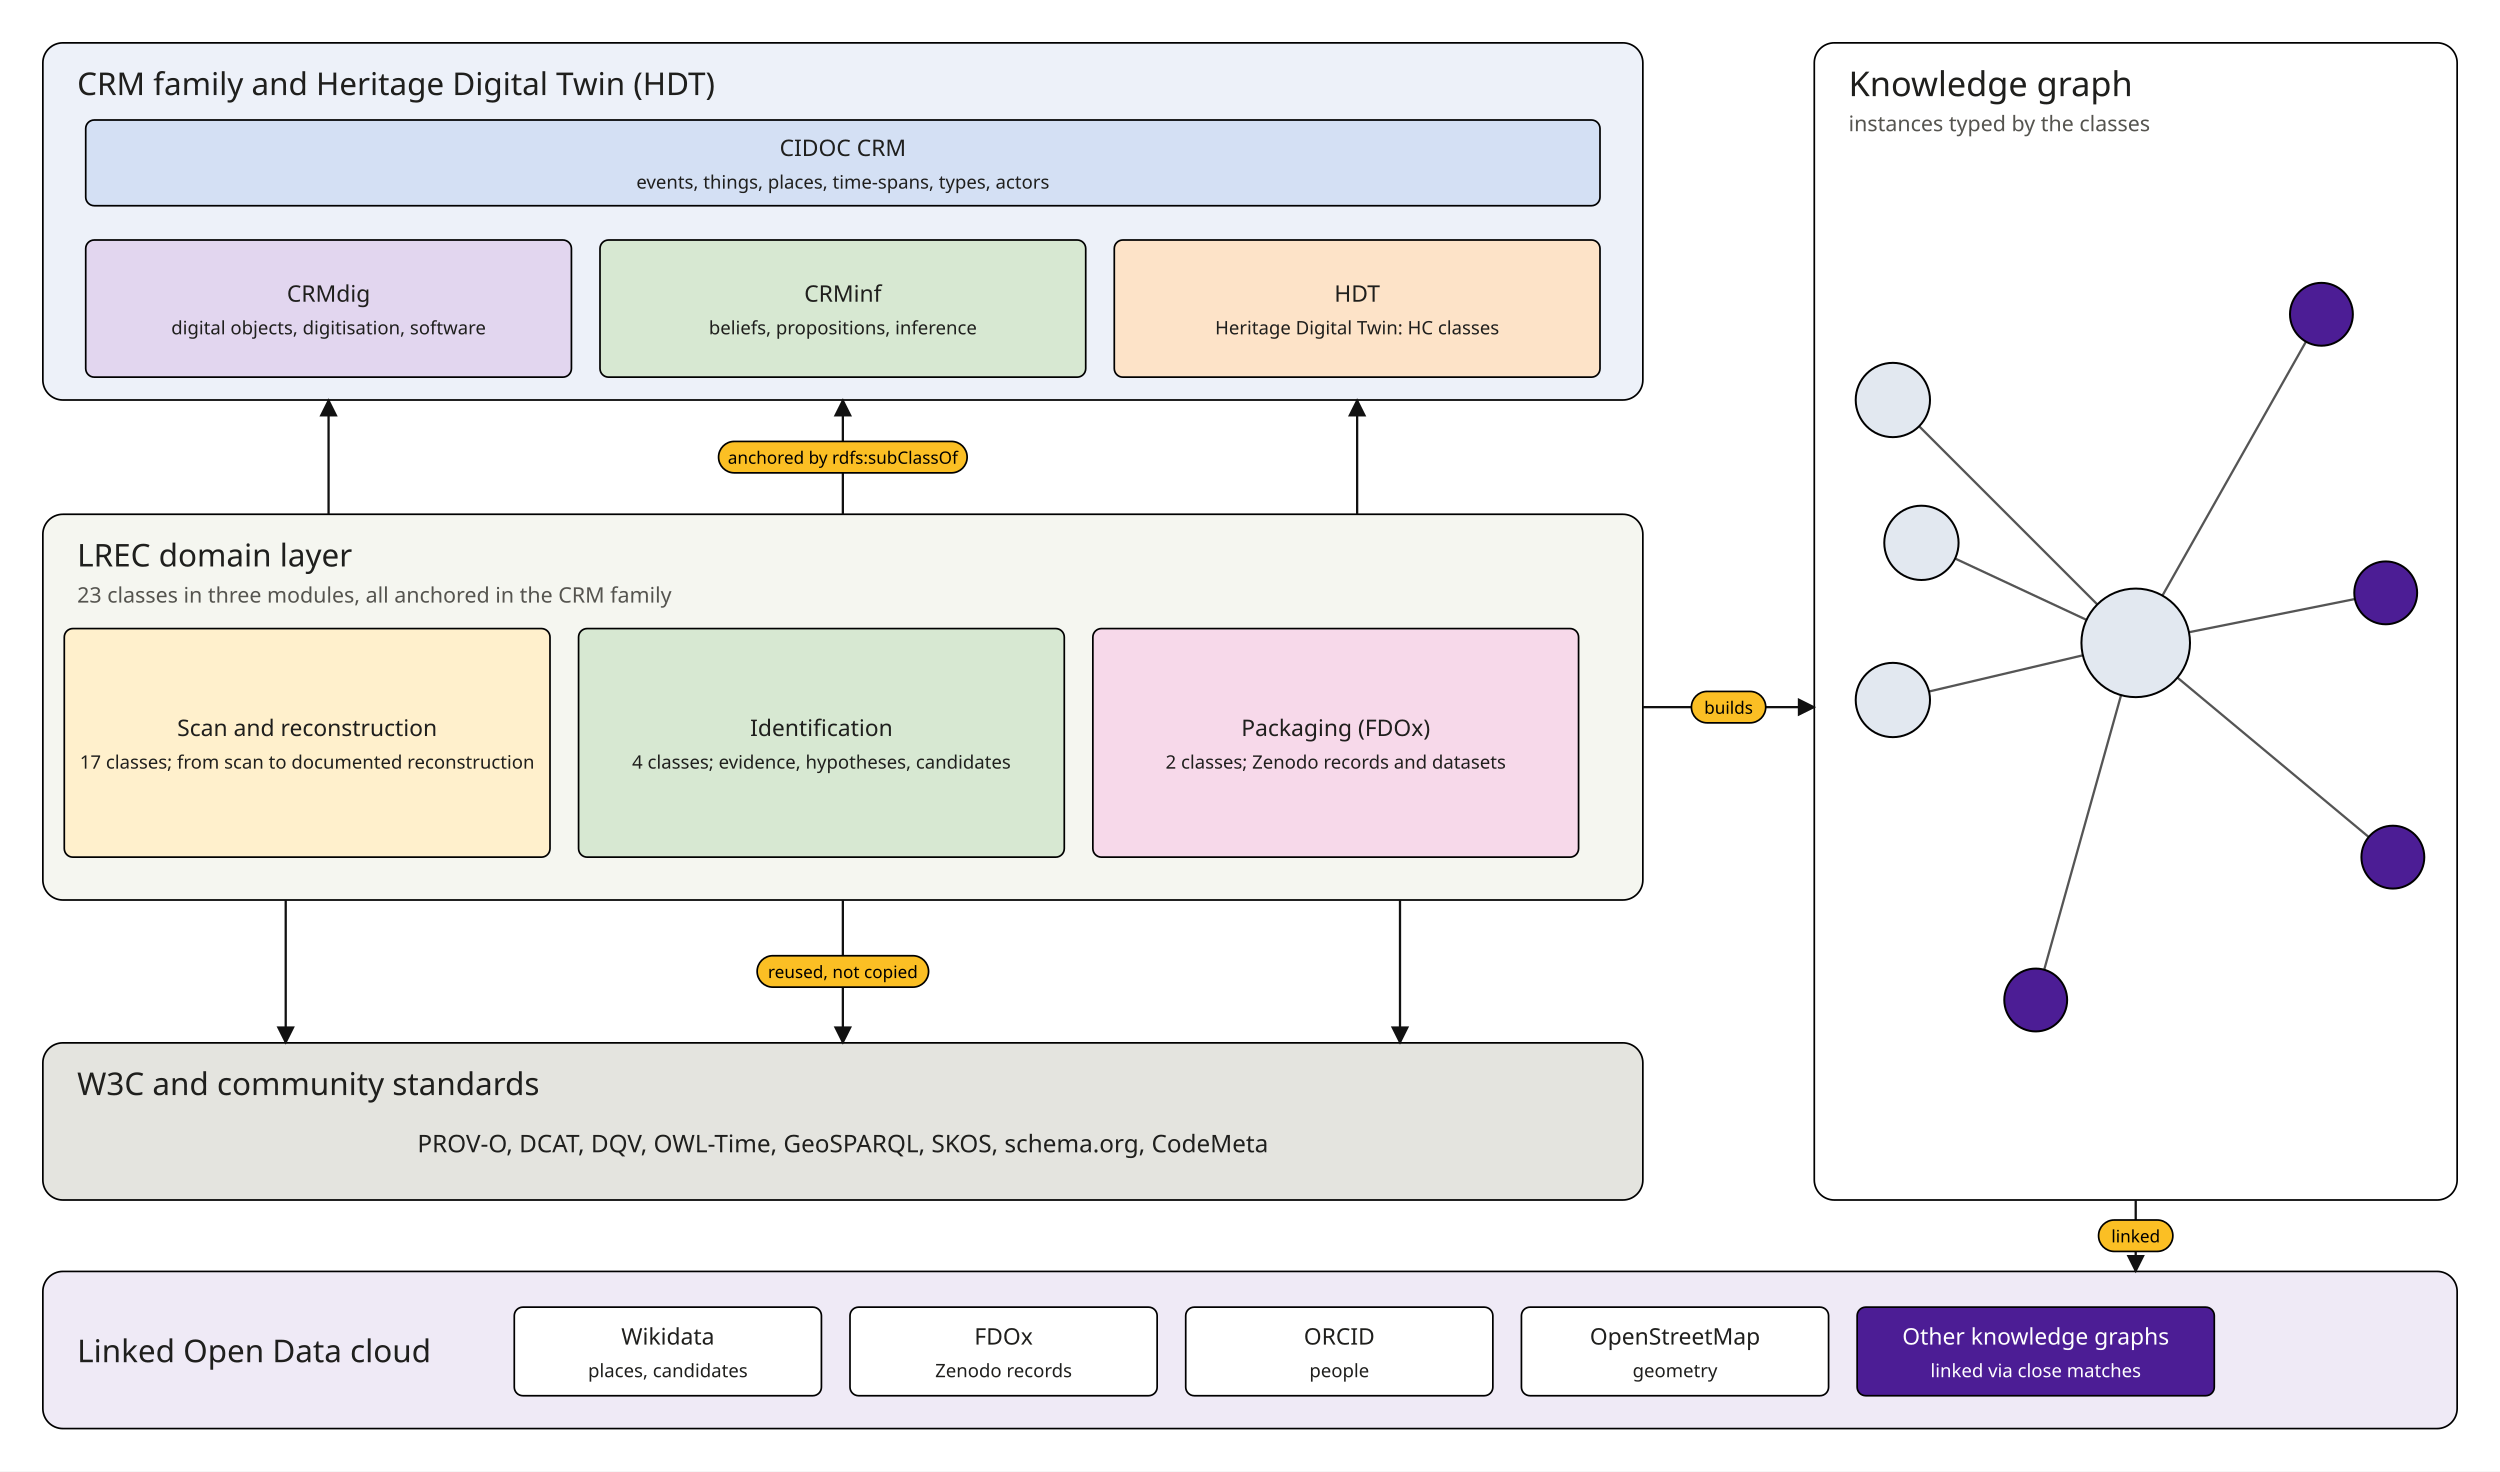
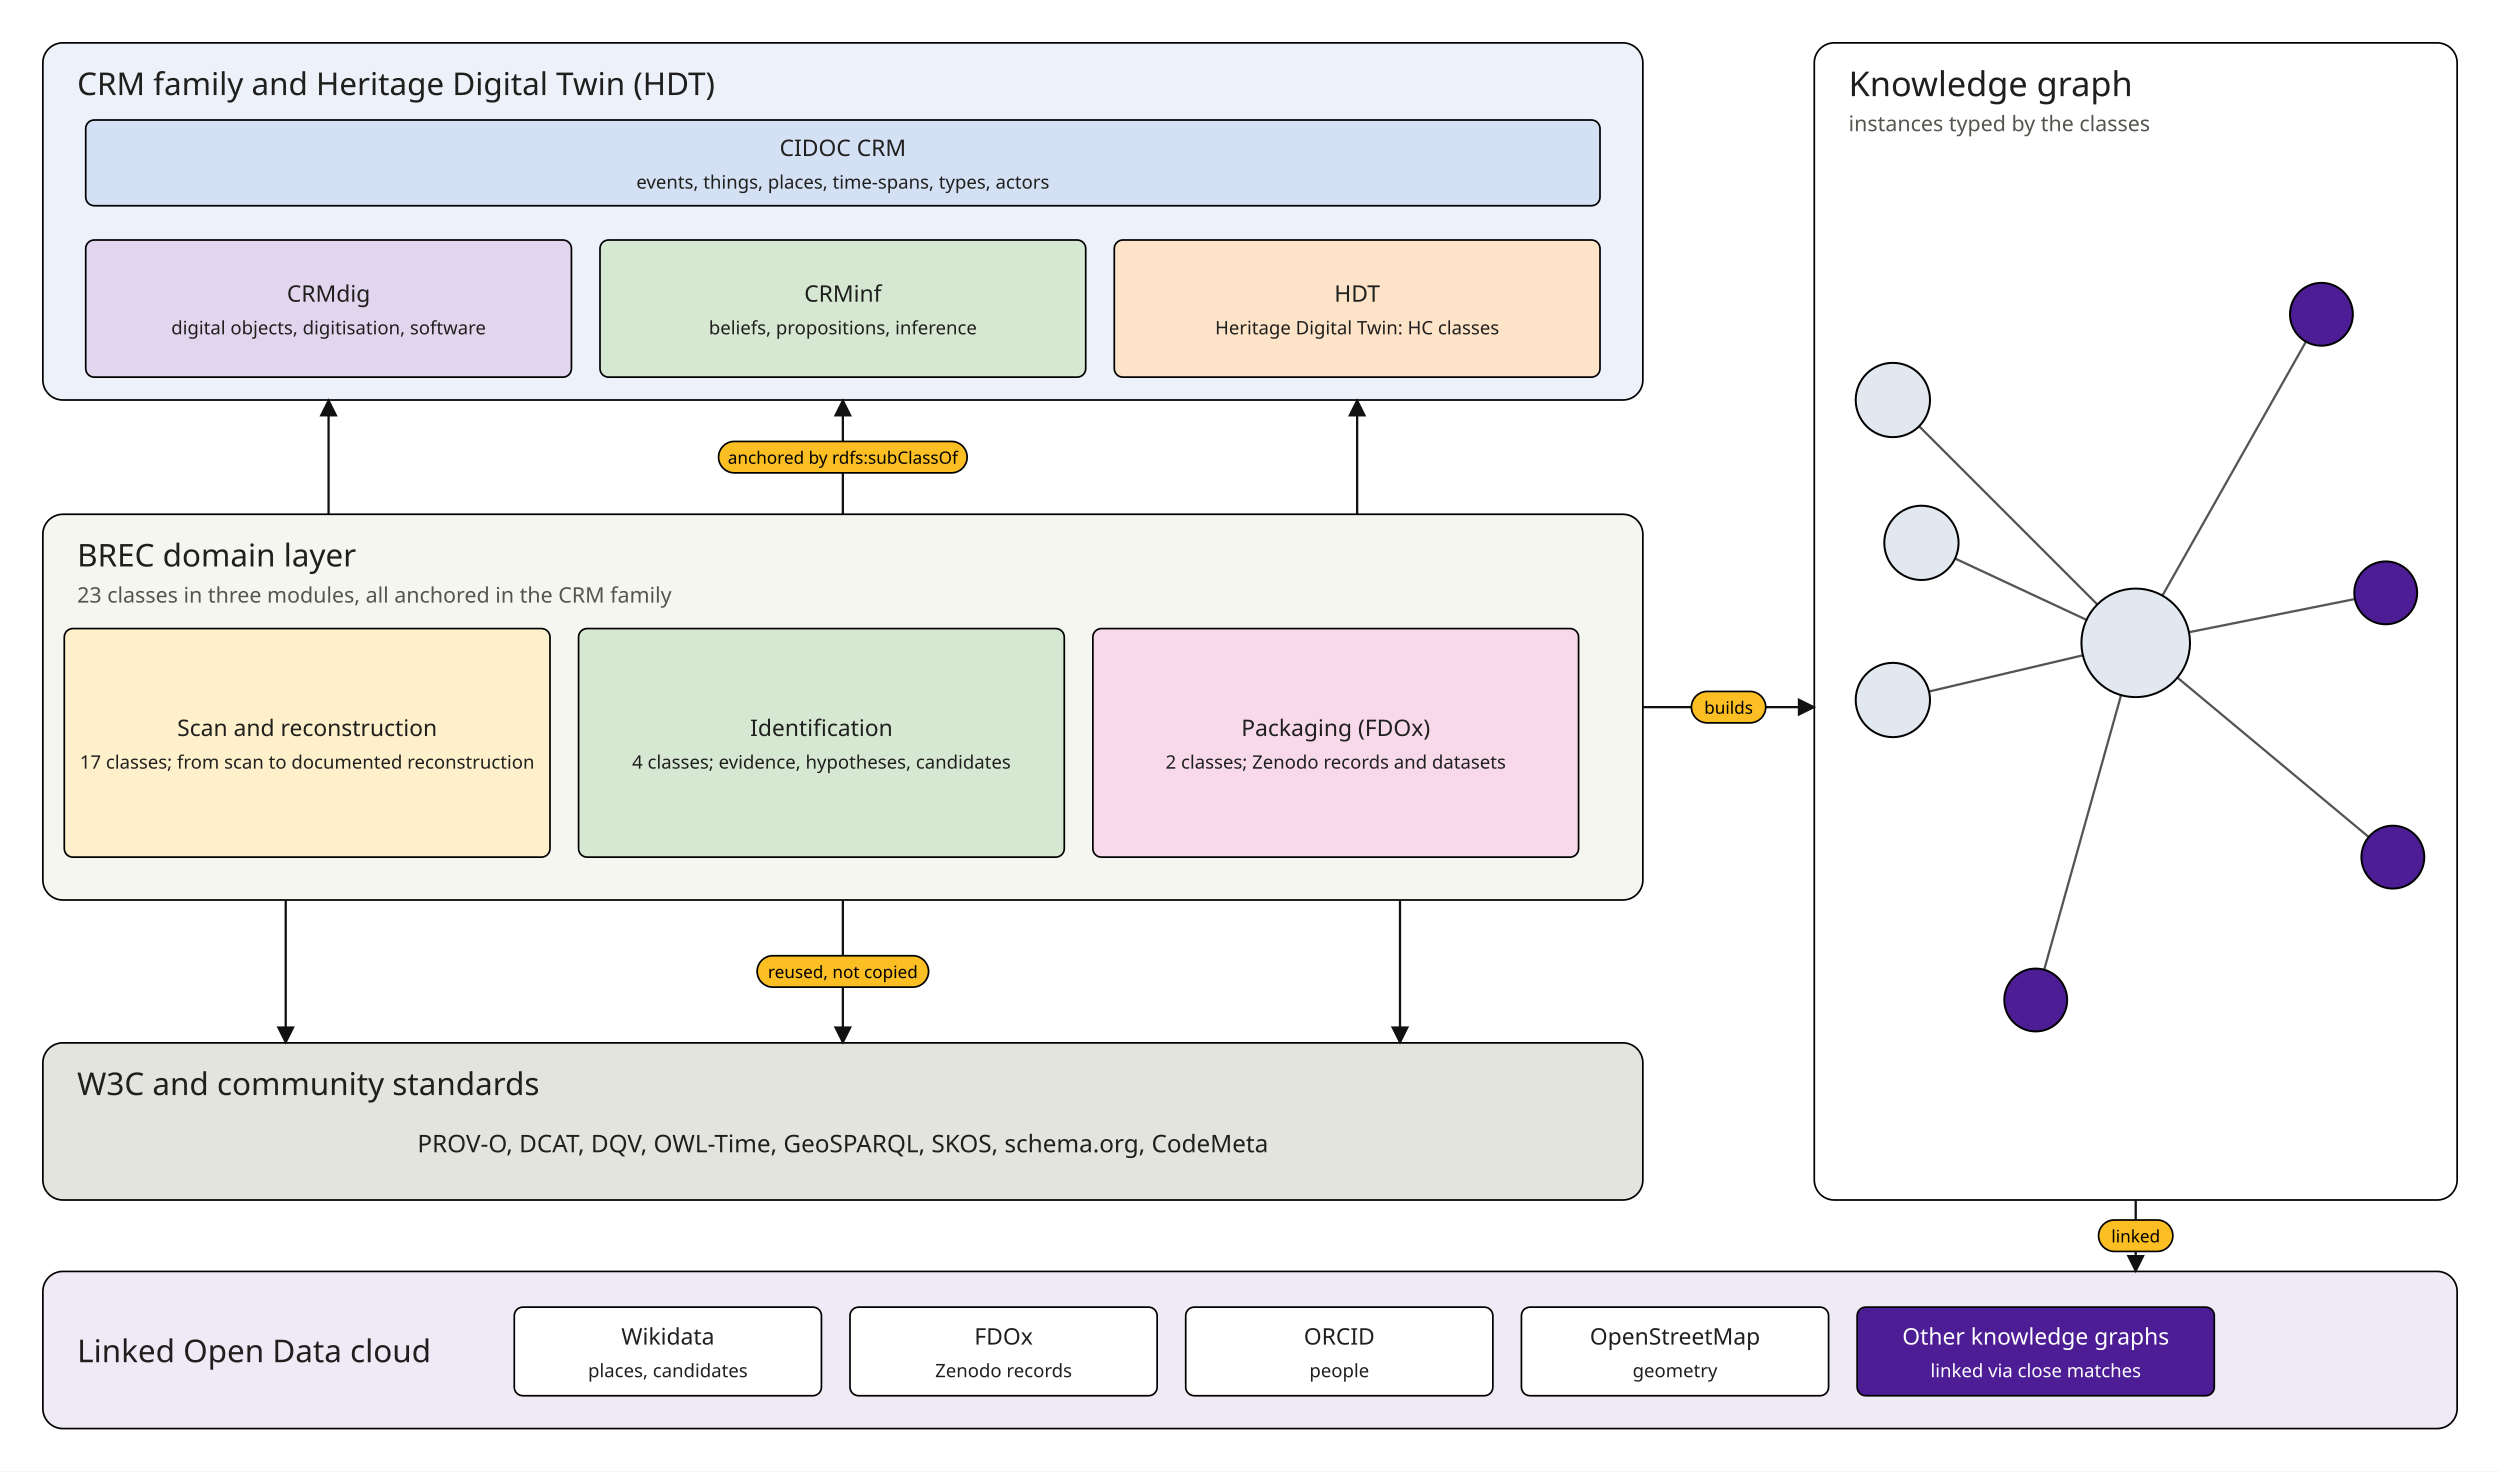
<svg xmlns="http://www.w3.org/2000/svg" width="1750" height="1030" viewBox="0 0 1750 1030" font-family="Fira Sans">
  <rect width="1750" height="1030" fill="#ffffff" />
  <defs>
    <marker id="a" viewBox="0 0 10 10" refX="9" refY="5" markerWidth="8" markerHeight="8" orient="auto">
      <path d="M0 0L10 5L0 10Z" fill="#111" />
    </marker>
    <marker id="d" viewBox="0 0 10 10" refX="5" refY="5" markerWidth="6" markerHeight="6">
      <circle cx="5" cy="5" r="4" fill="#111" />
    </marker>
  </defs>
  <rect x="30.0" y="30.0" width="1120.0" height="250.0" rx="14" fill="#edf1f9" stroke="#000" stroke-width="1.2" />
  <text x="54.0" y="58.0" text-anchor="start" dominant-baseline="central" font-size="22" font-weight="500" fill="#1f1f1d">CRM family and Heritage Digital Twin (HDT)</text>
  <rect x="60.0" y="84.0" width="1060.0" height="60.0" rx="6" fill="#d4e0f4" stroke="#000" stroke-width="1.2" />
  <text x="590.0" y="103.0" text-anchor="middle" dominant-baseline="central" font-size="16" font-weight="500" fill="#1f1f1d">CIDOC CRM</text>
  <text x="590.0" y="127.0" text-anchor="middle" dominant-baseline="central" font-size="13" fill="#1f1f1d">events, things, places, time-spans, types, actors</text>
  <rect x="60.0" y="168.0" width="340.0" height="96.0" rx="6" fill="#e2d6ef" stroke="#000" stroke-width="1.2" />
  <text x="230.0" y="205.0" text-anchor="middle" dominant-baseline="central" font-size="16" font-weight="500" fill="#1f1f1d">CRMdig</text>
  <text x="230.0" y="229.0" text-anchor="middle" dominant-baseline="central" font-size="13" fill="#1f1f1d">digital objects, digitisation, software</text>
  <rect x="420.0" y="168.0" width="340.0" height="96.0" rx="6" fill="#d7e8d2" stroke="#000" stroke-width="1.2" />
  <text x="590.0" y="205.0" text-anchor="middle" dominant-baseline="central" font-size="16" font-weight="500" fill="#1f1f1d">CRMinf</text>
  <text x="590.0" y="229.0" text-anchor="middle" dominant-baseline="central" font-size="13" fill="#1f1f1d">beliefs, propositions, inference</text>
  <rect x="780.0" y="168.0" width="340.0" height="96.0" rx="6" fill="#fde3c8" stroke="#000" stroke-width="1.2" />
  <text x="950.0" y="205.0" text-anchor="middle" dominant-baseline="central" font-size="16" font-weight="500" fill="#1f1f1d">HDT</text>
  <text x="950.0" y="229.0" text-anchor="middle" dominant-baseline="central" font-size="13" fill="#1f1f1d">Heritage Digital Twin: HC classes</text>
  <rect x="30.0" y="360.0" width="1120.0" height="270.0" rx="14" fill="#f5f6f0" stroke="#000" stroke-width="1.2" />
-   <text x="54.0" y="388.0" text-anchor="start" dominant-baseline="central" font-size="22" font-weight="500" fill="#1f1f1d">LREC domain layer</text>
+   <text x="54.0" y="388.0" text-anchor="start" dominant-baseline="central" font-size="22" font-weight="500" fill="#1f1f1d">BREC domain layer</text>
  <text x="54.0" y="416.0" text-anchor="start" dominant-baseline="central" font-size="15" fill="#55544f">23 classes in three modules, all anchored in the CRM family</text>
  <rect x="45.0" y="440.0" width="340.0" height="160.0" rx="6" fill="#fff0cc" stroke="#000" stroke-width="1.2" />
  <text x="215.0" y="509.0" text-anchor="middle" dominant-baseline="central" font-size="16" font-weight="500" fill="#1f1f1d">Scan and reconstruction</text>
  <text x="215.0" y="533.0" text-anchor="middle" dominant-baseline="central" font-size="13" fill="#1f1f1d">17 classes; from scan to documented reconstruction</text>
  <rect x="405.0" y="440.0" width="340.0" height="160.0" rx="6" fill="#d7e8d2" stroke="#000" stroke-width="1.2" />
  <text x="575.0" y="509.0" text-anchor="middle" dominant-baseline="central" font-size="16" font-weight="500" fill="#1f1f1d">Identification</text>
  <text x="575.0" y="533.0" text-anchor="middle" dominant-baseline="central" font-size="13" fill="#1f1f1d">4 classes; evidence, hypotheses, candidates</text>
  <rect x="765.0" y="440.0" width="340.0" height="160.0" rx="6" fill="#f7d9ea" stroke="#000" stroke-width="1.2" />
  <text x="935.0" y="509.0" text-anchor="middle" dominant-baseline="central" font-size="16" font-weight="500" fill="#1f1f1d">Packaging (FDOx)</text>
  <text x="935.0" y="533.0" text-anchor="middle" dominant-baseline="central" font-size="13" fill="#1f1f1d">2 classes; Zenodo records and datasets</text>
  <rect x="30.0" y="730.0" width="1120.0" height="110.0" rx="14" fill="#e4e4df" stroke="#000" stroke-width="1.2" />
  <text x="54.0" y="758.0" text-anchor="start" dominant-baseline="central" font-size="22" font-weight="500" fill="#1f1f1d">W3C and community standards</text>
  <text x="590.0" y="800.0" text-anchor="middle" dominant-baseline="central" font-size="17" fill="#1f1f1d">PROV-O, DCAT, DQV, OWL-Time, GeoSPARQL, SKOS, schema.org, CodeMeta</text>
  <rect x="1270.0" y="30.0" width="450.0" height="810.0" rx="14" fill="#ffffff" stroke="#000" stroke-width="1.2" />
  <text x="1294.0" y="58.0" text-anchor="start" dominant-baseline="central" font-size="24" font-weight="500" fill="#1f1f1d">Knowledge graph</text>
  <text x="1294.0" y="86.0" text-anchor="start" dominant-baseline="central" font-size="15" fill="#55544f">instances typed by the classes</text>
  <path d="M1495 450 L1325 280" stroke="#555" stroke-width="1.6" fill="none" />
  <path d="M1495 450 L1625 220" stroke="#555" stroke-width="1.6" fill="none" />
  <path d="M1495 450 L1670 415" stroke="#555" stroke-width="1.6" fill="none" />
  <path d="M1495 450 L1675 600" stroke="#555" stroke-width="1.6" fill="none" />
  <path d="M1495 450 L1425 700" stroke="#555" stroke-width="1.6" fill="none" />
  <path d="M1495 450 L1325 490" stroke="#555" stroke-width="1.6" fill="none" />
  <path d="M1495 450 L1345 380" stroke="#555" stroke-width="1.6" fill="none" />
  <circle cx="1495" cy="450" r="38" fill="#e2e8f0" stroke="#000" stroke-width="1.4" />
  <circle cx="1325" cy="280" r="26" fill="#e2e8f0" stroke="#000" stroke-width="1.4" />
  <circle cx="1625" cy="220" r="22" fill="#4c1d95" stroke="#000" stroke-width="1.4" />
  <circle cx="1670" cy="415" r="22" fill="#4c1d95" stroke="#000" stroke-width="1.4" />
  <circle cx="1675" cy="600" r="22" fill="#4c1d95" stroke="#000" stroke-width="1.4" />
  <circle cx="1425" cy="700" r="22" fill="#4c1d95" stroke="#000" stroke-width="1.4" />
  <circle cx="1325" cy="490" r="26" fill="#e2e8f0" stroke="#000" stroke-width="1.4" />
  <circle cx="1345" cy="380" r="26" fill="#e2e8f0" stroke="#000" stroke-width="1.4" />
  <rect x="30.0" y="890.0" width="1690.0" height="110.0" rx="14" fill="#efeaf6" stroke="#000" stroke-width="1.2" />
  <text x="54.0" y="945.0" text-anchor="start" dominant-baseline="central" font-size="22" font-weight="500" fill="#1f1f1d">Linked Open Data cloud</text>
  <rect x="360.0" y="915.0" width="215.0" height="62.0" rx="6" fill="#ffffff" stroke="#000" stroke-width="1.2" />
  <text x="467.5" y="935.0" text-anchor="middle" dominant-baseline="central" font-size="16" font-weight="500" fill="#1f1f1d">Wikidata</text>
  <text x="467.5" y="959.0" text-anchor="middle" dominant-baseline="central" font-size="13" fill="#1f1f1d">places, candidates</text>
  <rect x="595.0" y="915.0" width="215.0" height="62.0" rx="6" fill="#ffffff" stroke="#000" stroke-width="1.2" />
  <text x="702.5" y="935.0" text-anchor="middle" dominant-baseline="central" font-size="16" font-weight="500" fill="#1f1f1d">FDOx</text>
  <text x="702.5" y="959.0" text-anchor="middle" dominant-baseline="central" font-size="13" fill="#1f1f1d">Zenodo records</text>
  <rect x="830.0" y="915.0" width="215.0" height="62.0" rx="6" fill="#ffffff" stroke="#000" stroke-width="1.2" />
  <text x="937.5" y="935.0" text-anchor="middle" dominant-baseline="central" font-size="16" font-weight="500" fill="#1f1f1d">ORCID</text>
  <text x="937.5" y="959.0" text-anchor="middle" dominant-baseline="central" font-size="13" fill="#1f1f1d">people</text>
  <rect x="1065.0" y="915.0" width="215.0" height="62.0" rx="6" fill="#ffffff" stroke="#000" stroke-width="1.2" />
  <text x="1172.5" y="935.0" text-anchor="middle" dominant-baseline="central" font-size="16" font-weight="500" fill="#1f1f1d">OpenStreetMap</text>
  <text x="1172.5" y="959.0" text-anchor="middle" dominant-baseline="central" font-size="13" fill="#1f1f1d">geometry</text>
  <rect x="1300.0" y="915.0" width="250.0" height="62.0" rx="6" fill="#4c1d95" stroke="#000" stroke-width="1.2" />
  <text x="1425.0" y="935.0" text-anchor="middle" dominant-baseline="central" font-size="16" font-weight="500" fill="#fff">Other knowledge graphs</text>
  <text x="1425.0" y="959.0" text-anchor="middle" dominant-baseline="central" font-size="13" fill="#fff">linked via close matches</text>
  <path d="M230.0 360.0 L230.0 280.0" fill="none" stroke="#111" stroke-width="1.6" marker-end="url(#a)" />
  <path d="M590.0 360.0 L590.0 280.0" fill="none" stroke="#111" stroke-width="1.6" marker-end="url(#a)" />
  <path d="M950.0 360.0 L950.0 280.0" fill="none" stroke="#111" stroke-width="1.6" marker-end="url(#a)" />
  <rect x="503.0" y="309.0" width="174" height="22" rx="11" fill="#fbbf24" stroke="#000" stroke-width="1.2" />
  <text x="590.0" y="320.0" text-anchor="middle" dominant-baseline="central" font-size="12" fill="#000">anchored by rdfs:subClassOf</text>
  <path d="M200.0 630.0 L200.0 730.0" fill="none" stroke="#111" stroke-width="1.6" marker-end="url(#a)" />
  <path d="M590.0 630.0 L590.0 730.0" fill="none" stroke="#111" stroke-width="1.6" marker-end="url(#a)" />
  <path d="M980.0 630.0 L980.0 730.0" fill="none" stroke="#111" stroke-width="1.6" marker-end="url(#a)" />
  <rect x="530.0" y="669.0" width="120" height="22" rx="11" fill="#fbbf24" stroke="#000" stroke-width="1.2" />
  <text x="590.0" y="680.0" text-anchor="middle" dominant-baseline="central" font-size="12" fill="#000">reused, not copied</text>
  <path d="M1150.0 495.0 L1270.0 495.0" fill="none" stroke="#111" stroke-width="1.6" marker-end="url(#a)" />
  <rect x="1184.0" y="484.0" width="52" height="22" rx="11" fill="#fbbf24" stroke="#000" stroke-width="1.2" />
  <text x="1210.0" y="495.0" text-anchor="middle" dominant-baseline="central" font-size="12" fill="#000">builds</text>
  <path d="M1495.0 840.0 L1495.0 890.0" fill="none" stroke="#111" stroke-width="1.6" marker-end="url(#a)" />
  <rect x="1469.0" y="854.0" width="52" height="22" rx="11" fill="#fbbf24" stroke="#000" stroke-width="1.2" />
  <text x="1495.0" y="865.0" text-anchor="middle" dominant-baseline="central" font-size="12" fill="#000">linked</text>
</svg>
